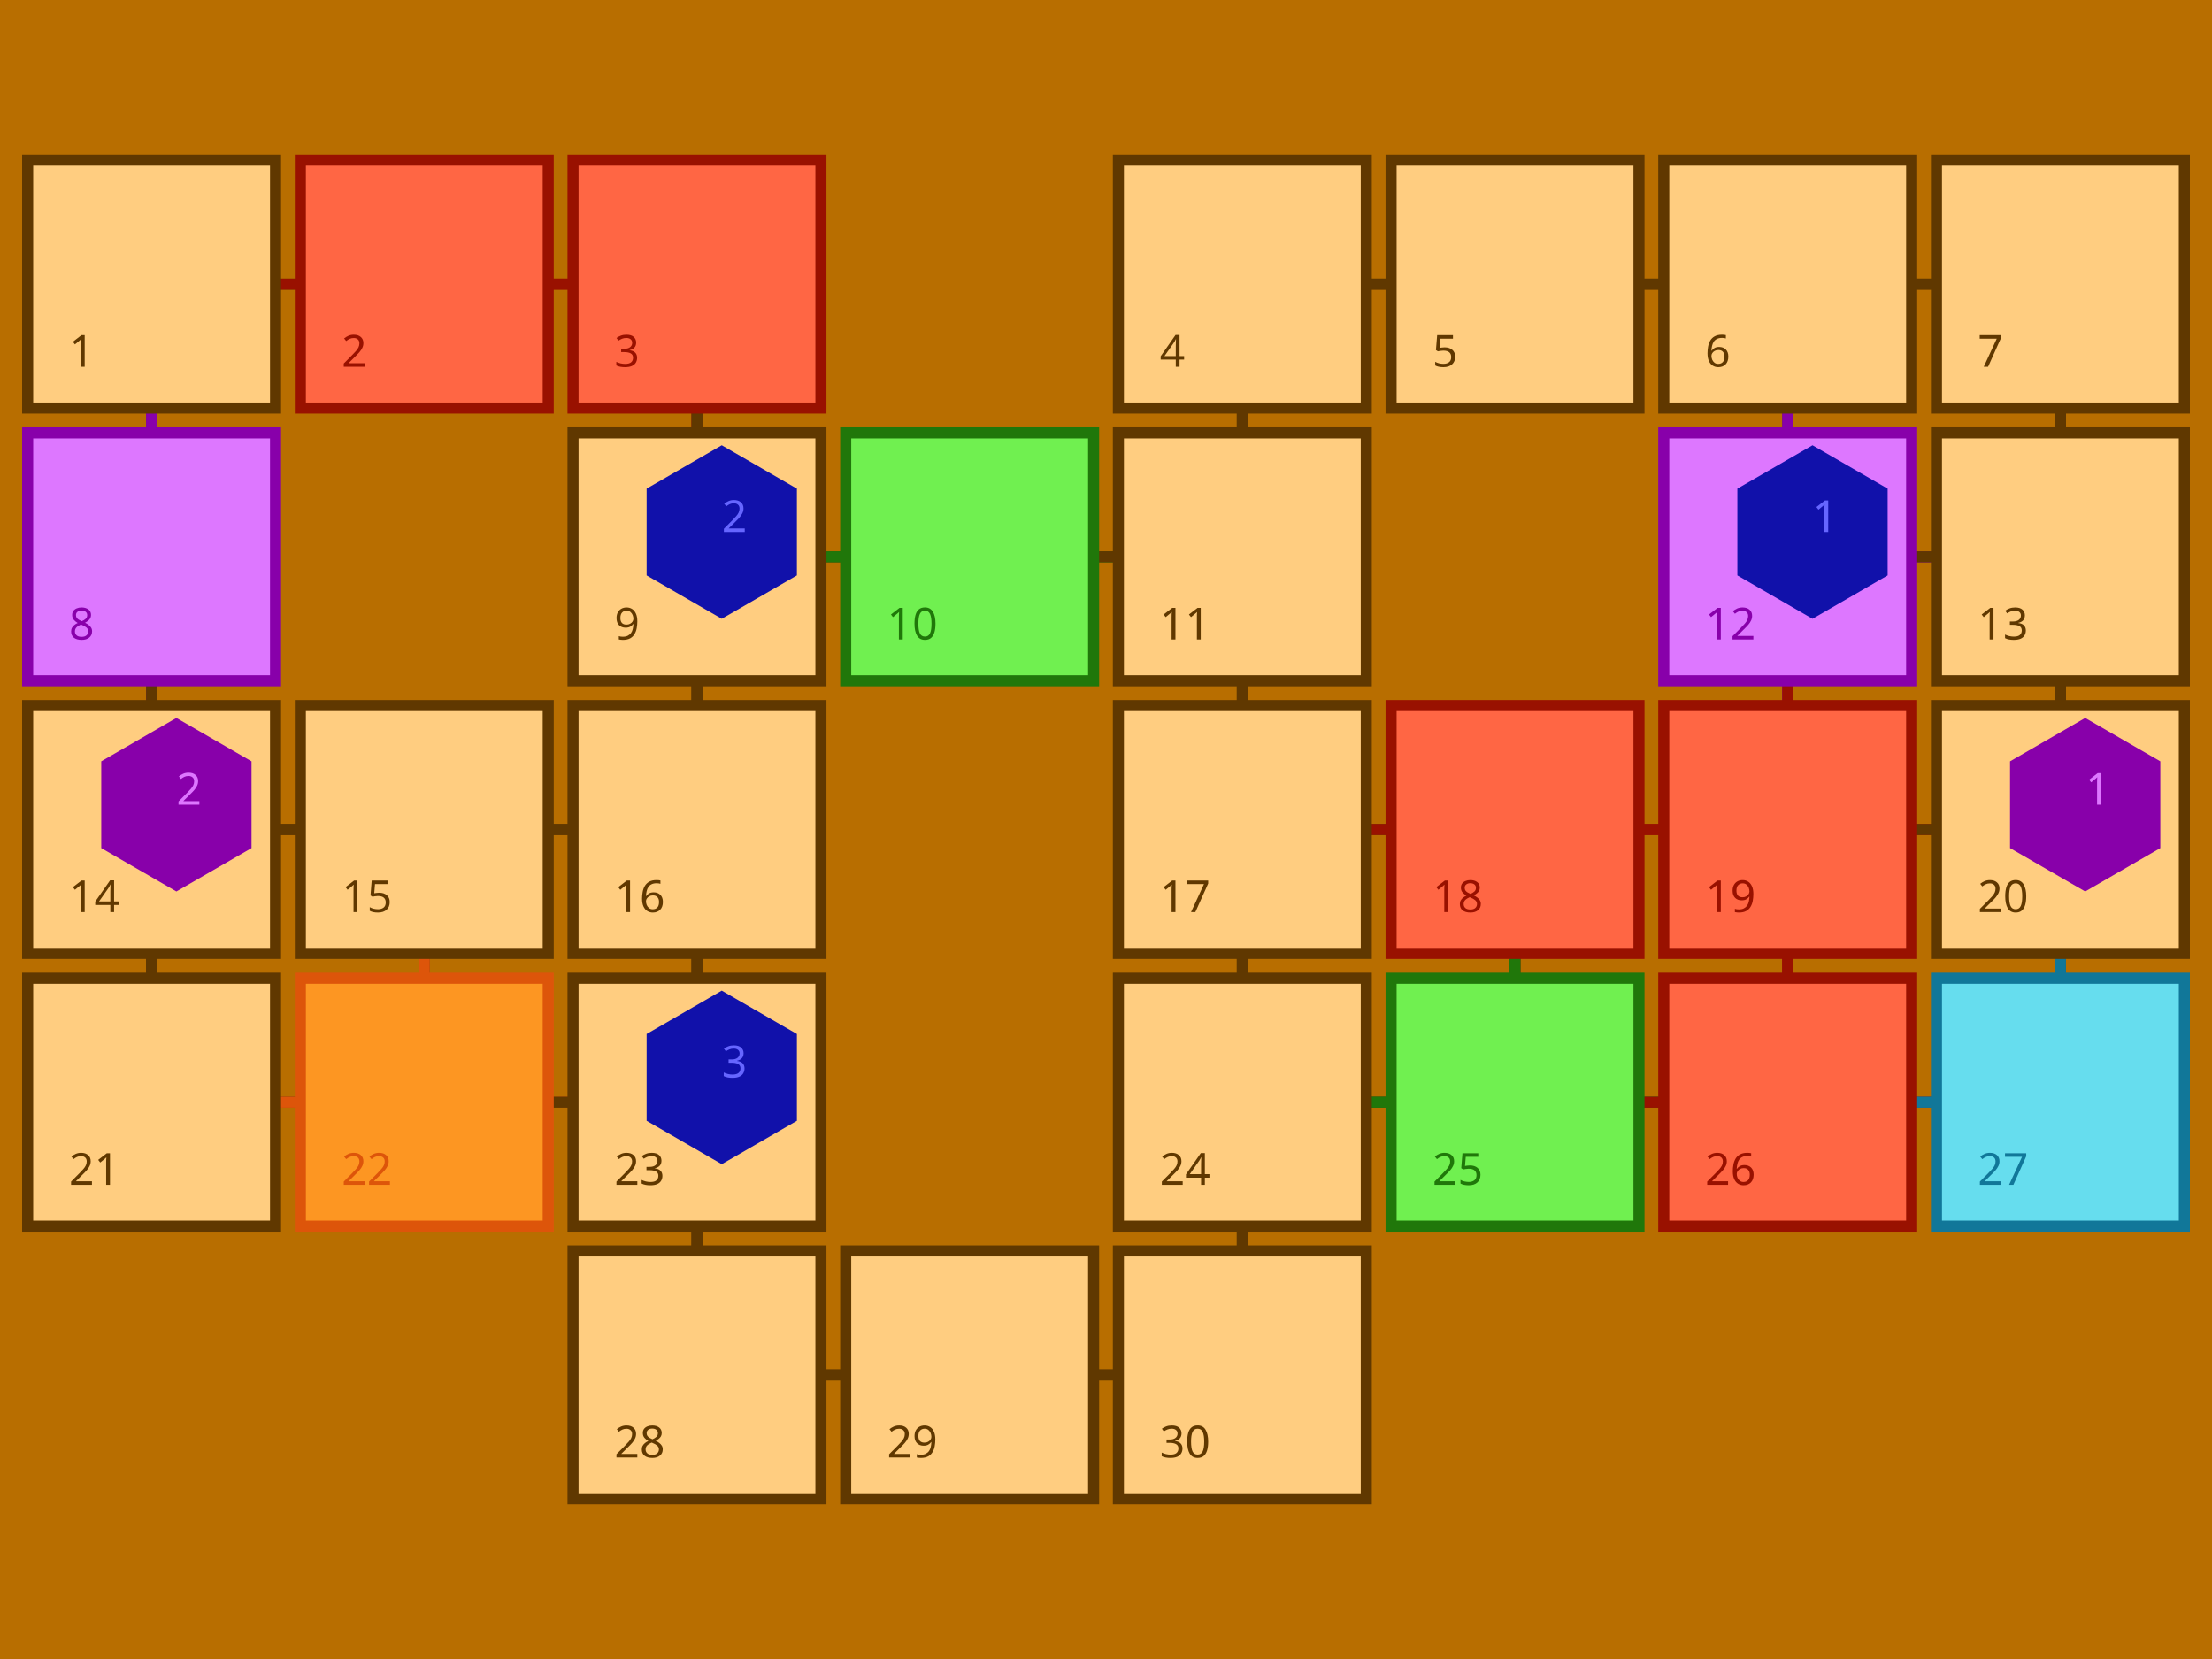
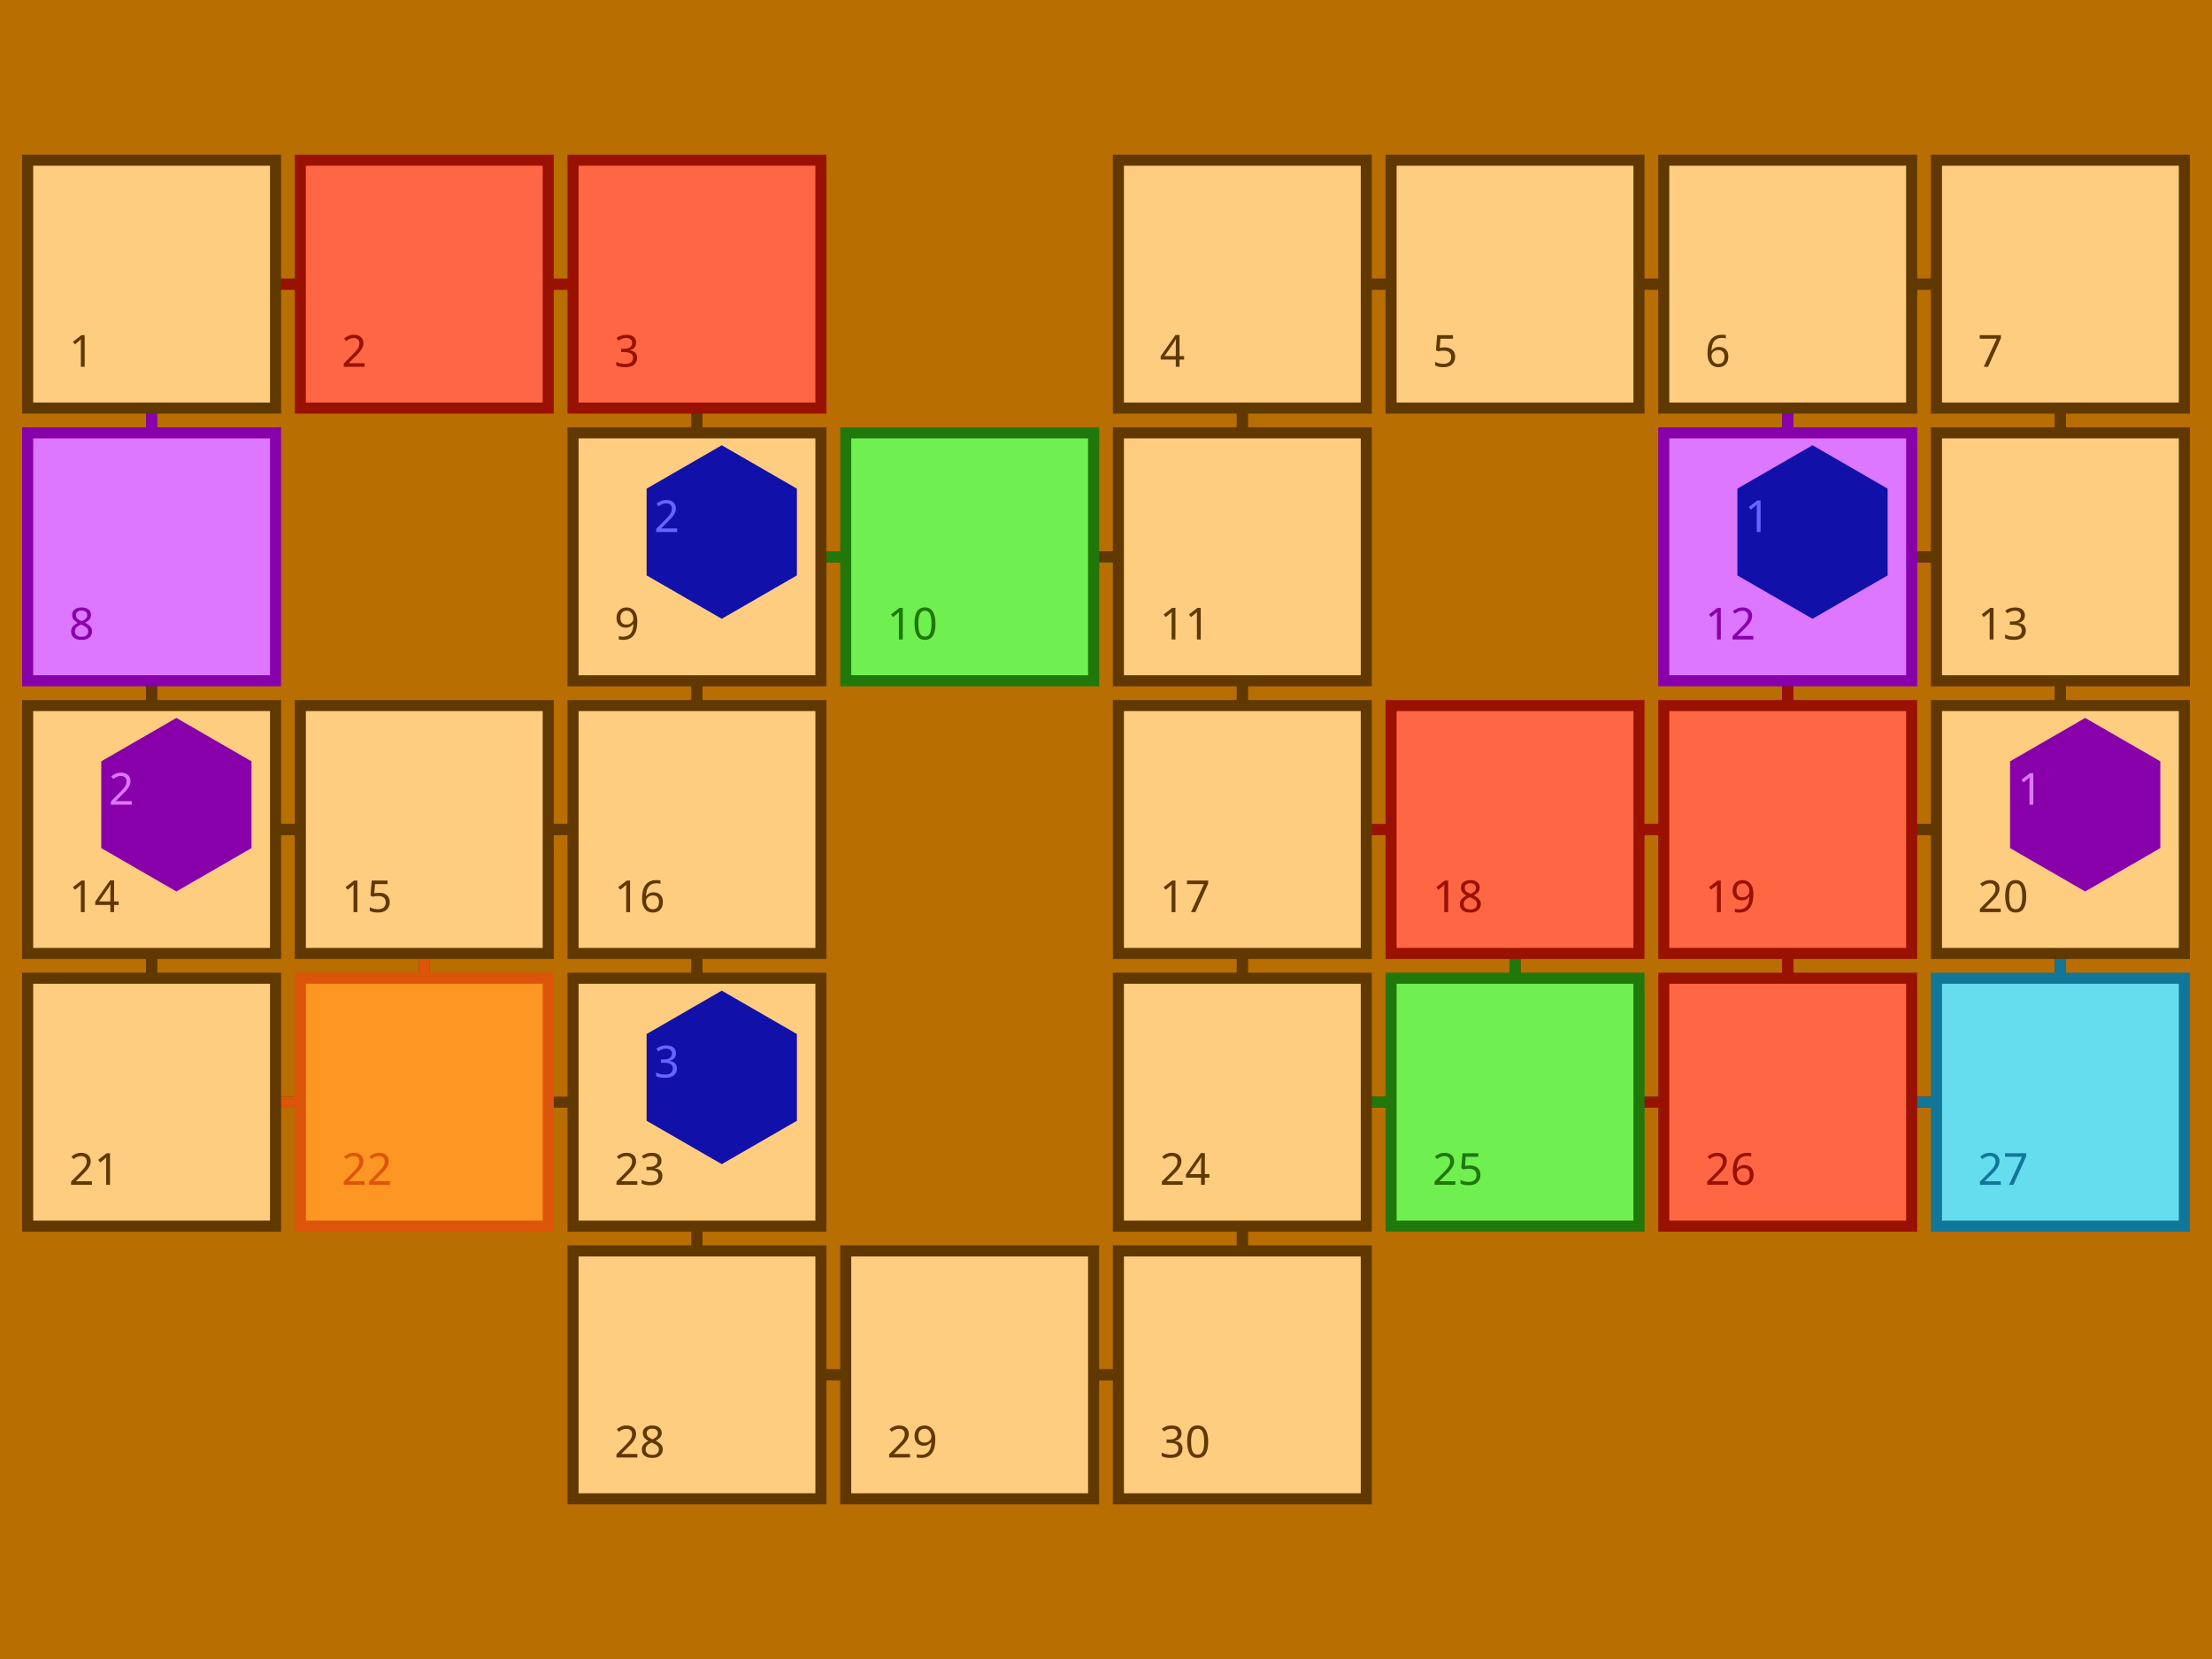
<svg width="800" height="600">
  <polygon points="0,0 0,600 800,600 800,0" fill="#b86e00" />
  <circle r="4" cx="54.828" cy="102.759" fill="#603800" />
  <circle r="4" cx="153.448" cy="102.759" fill="#991100" />
  <circle r="4" cx="252.069" cy="102.759" fill="#991100" />
  <circle r="4" cx="449.31" cy="102.759" fill="#603800" />
  <circle r="4" cx="547.931" cy="102.759" fill="#603800" />
  <circle r="4" cx="646.552" cy="102.759" fill="#603800" />
  <circle r="4" cx="745.172" cy="102.759" fill="#603800" />
  <circle r="4" cx="54.828" cy="201.379" fill="#8800aa" />
  <circle r="4" cx="252.069" cy="201.379" fill="#603800" />
  <circle r="4" cx="350.69" cy="201.379" fill="#20770a" />
  <circle r="4" cx="449.31" cy="201.379" fill="#603800" />
  <circle r="4" cx="646.552" cy="201.379" fill="#8800aa" />
  <circle r="4" cx="745.172" cy="201.379" fill="#603800" />
  <circle r="4" cx="54.828" cy="300.0" fill="#603800" />
  <circle r="4" cx="153.448" cy="300.0" fill="#603800" />
  <circle r="4" cx="252.069" cy="300.0" fill="#603800" />
  <circle r="4" cx="449.31" cy="300.0" fill="#603800" />
  <circle r="4" cx="547.931" cy="300.0" fill="#991100" />
  <circle r="4" cx="646.552" cy="300.0" fill="#991100" />
  <circle r="4" cx="745.172" cy="300.0" fill="#603800" />
  <circle r="4" cx="54.828" cy="398.621" fill="#603800" />
  <circle r="4" cx="153.448" cy="398.621" fill="#dd550a" />
  <circle r="4" cx="252.069" cy="398.621" fill="#603800" />
  <circle r="4" cx="449.31" cy="398.621" fill="#603800" />
  <circle r="4" cx="547.931" cy="398.621" fill="#20770a" />
  <circle r="4" cx="646.552" cy="398.621" fill="#991100" />
  <circle r="4" cx="745.172" cy="398.621" fill="#117799" />
  <circle r="4" cx="252.069" cy="497.241" fill="#603800" />
  <circle r="4" cx="350.69" cy="497.241" fill="#603800" />
  <circle r="4" cx="449.31" cy="497.241" fill="#603800" />
  <line x1="54.828" y1="102.759" x2="153.448" y2="102.759" style="stroke:#603800;stroke-width:4" />
  <line x1="54.828" y1="102.759" x2="54.828" y2="201.379" style="stroke:#603800;stroke-width:4" />
  <line x1="153.448" y1="102.759" x2="54.828" y2="102.759" style="stroke:#991100;stroke-width:4" />
  <line x1="153.448" y1="102.759" x2="252.069" y2="102.759" style="stroke:#991100;stroke-width:4" />
  <line x1="252.069" y1="102.759" x2="153.448" y2="102.759" style="stroke:#991100;stroke-width:4" />
  <line x1="252.069" y1="102.759" x2="252.069" y2="201.379" style="stroke:#991100;stroke-width:4" />
  <line x1="449.31" y1="102.759" x2="547.931" y2="102.759" style="stroke:#603800;stroke-width:4" />
  <line x1="449.31" y1="102.759" x2="449.31" y2="201.379" style="stroke:#603800;stroke-width:4" />
  <line x1="547.931" y1="102.759" x2="449.31" y2="102.759" style="stroke:#603800;stroke-width:4" />
  <line x1="547.931" y1="102.759" x2="646.552" y2="102.759" style="stroke:#603800;stroke-width:4" />
  <line x1="646.552" y1="102.759" x2="547.931" y2="102.759" style="stroke:#603800;stroke-width:4" />
  <line x1="646.552" y1="102.759" x2="745.172" y2="102.759" style="stroke:#603800;stroke-width:4" />
  <line x1="646.552" y1="102.759" x2="646.552" y2="201.379" style="stroke:#603800;stroke-width:4" />
  <line x1="745.172" y1="102.759" x2="646.552" y2="102.759" style="stroke:#603800;stroke-width:4" />
  <line x1="745.172" y1="102.759" x2="745.172" y2="201.379" style="stroke:#603800;stroke-width:4" />
  <line x1="54.828" y1="201.379" x2="54.828" y2="102.759" style="stroke:#8800aa;stroke-width:4" />
  <line x1="54.828" y1="201.379" x2="54.828" y2="300.0" style="stroke:#8800aa;stroke-width:4" />
  <line x1="252.069" y1="201.379" x2="252.069" y2="102.759" style="stroke:#603800;stroke-width:4" />
  <line x1="252.069" y1="201.379" x2="350.69" y2="201.379" style="stroke:#603800;stroke-width:4" />
  <line x1="252.069" y1="201.379" x2="252.069" y2="300.0" style="stroke:#603800;stroke-width:4" />
  <line x1="350.69" y1="201.379" x2="252.069" y2="201.379" style="stroke:#20770a;stroke-width:4" />
  <line x1="350.69" y1="201.379" x2="449.31" y2="201.379" style="stroke:#20770a;stroke-width:4" />
  <line x1="449.31" y1="201.379" x2="449.31" y2="102.759" style="stroke:#603800;stroke-width:4" />
  <line x1="449.31" y1="201.379" x2="350.69" y2="201.379" style="stroke:#603800;stroke-width:4" />
  <line x1="449.31" y1="201.379" x2="449.31" y2="300.0" style="stroke:#603800;stroke-width:4" />
  <line x1="646.552" y1="201.379" x2="646.552" y2="102.759" style="stroke:#8800aa;stroke-width:4" />
  <line x1="646.552" y1="201.379" x2="745.172" y2="201.379" style="stroke:#8800aa;stroke-width:4" />
  <line x1="646.552" y1="201.379" x2="646.552" y2="300.0" style="stroke:#8800aa;stroke-width:4" />
  <line x1="745.172" y1="201.379" x2="745.172" y2="102.759" style="stroke:#603800;stroke-width:4" />
  <line x1="745.172" y1="201.379" x2="646.552" y2="201.379" style="stroke:#603800;stroke-width:4" />
  <line x1="745.172" y1="201.379" x2="745.172" y2="300.0" style="stroke:#603800;stroke-width:4" />
  <line x1="54.828" y1="300.0" x2="54.828" y2="201.379" style="stroke:#603800;stroke-width:4" />
  <line x1="54.828" y1="300.0" x2="153.448" y2="300.0" style="stroke:#603800;stroke-width:4" />
  <line x1="54.828" y1="300.0" x2="54.828" y2="398.621" style="stroke:#603800;stroke-width:4" />
  <line x1="153.448" y1="300.0" x2="54.828" y2="300.0" style="stroke:#603800;stroke-width:4" />
  <line x1="153.448" y1="300.0" x2="252.069" y2="300.0" style="stroke:#603800;stroke-width:4" />
  <line x1="153.448" y1="300.0" x2="153.448" y2="398.621" style="stroke:#603800;stroke-width:4" />
  <line x1="252.069" y1="300.0" x2="252.069" y2="201.379" style="stroke:#603800;stroke-width:4" />
  <line x1="252.069" y1="300.0" x2="153.448" y2="300.0" style="stroke:#603800;stroke-width:4" />
  <line x1="252.069" y1="300.0" x2="252.069" y2="398.621" style="stroke:#603800;stroke-width:4" />
  <line x1="449.31" y1="300.0" x2="449.31" y2="201.379" style="stroke:#603800;stroke-width:4" />
  <line x1="449.31" y1="300.0" x2="547.931" y2="300.0" style="stroke:#603800;stroke-width:4" />
  <line x1="449.31" y1="300.0" x2="449.31" y2="398.621" style="stroke:#603800;stroke-width:4" />
  <line x1="547.931" y1="300.0" x2="449.31" y2="300.0" style="stroke:#991100;stroke-width:4" />
  <line x1="547.931" y1="300.0" x2="646.552" y2="300.0" style="stroke:#991100;stroke-width:4" />
  <line x1="547.931" y1="300.0" x2="547.931" y2="398.621" style="stroke:#991100;stroke-width:4" />
  <line x1="646.552" y1="300.0" x2="646.552" y2="201.379" style="stroke:#991100;stroke-width:4" />
  <line x1="646.552" y1="300.0" x2="547.931" y2="300.0" style="stroke:#991100;stroke-width:4" />
  <line x1="646.552" y1="300.0" x2="745.172" y2="300.0" style="stroke:#991100;stroke-width:4" />
  <line x1="646.552" y1="300.0" x2="646.552" y2="398.621" style="stroke:#991100;stroke-width:4" />
  <line x1="745.172" y1="300.0" x2="745.172" y2="201.379" style="stroke:#603800;stroke-width:4" />
  <line x1="745.172" y1="300.0" x2="646.552" y2="300.0" style="stroke:#603800;stroke-width:4" />
  <line x1="745.172" y1="300.0" x2="745.172" y2="398.621" style="stroke:#603800;stroke-width:4" />
  <line x1="54.828" y1="398.621" x2="54.828" y2="300.0" style="stroke:#603800;stroke-width:4" />
  <line x1="54.828" y1="398.621" x2="153.448" y2="398.621" style="stroke:#603800;stroke-width:4" />
  <line x1="153.448" y1="398.621" x2="153.448" y2="300.0" style="stroke:#dd550a;stroke-width:4" />
  <line x1="153.448" y1="398.621" x2="54.828" y2="398.621" style="stroke:#dd550a;stroke-width:4" />
  <line x1="153.448" y1="398.621" x2="252.069" y2="398.621" style="stroke:#dd550a;stroke-width:4" />
  <line x1="252.069" y1="398.621" x2="252.069" y2="300.0" style="stroke:#603800;stroke-width:4" />
  <line x1="252.069" y1="398.621" x2="153.448" y2="398.621" style="stroke:#603800;stroke-width:4" />
  <line x1="252.069" y1="398.621" x2="252.069" y2="497.241" style="stroke:#603800;stroke-width:4" />
  <line x1="449.31" y1="398.621" x2="449.31" y2="300.0" style="stroke:#603800;stroke-width:4" />
  <line x1="449.31" y1="398.621" x2="547.931" y2="398.621" style="stroke:#603800;stroke-width:4" />
  <line x1="449.31" y1="398.621" x2="449.31" y2="497.241" style="stroke:#603800;stroke-width:4" />
  <line x1="547.931" y1="398.621" x2="547.931" y2="300.0" style="stroke:#20770a;stroke-width:4" />
  <line x1="547.931" y1="398.621" x2="449.31" y2="398.621" style="stroke:#20770a;stroke-width:4" />
  <line x1="547.931" y1="398.621" x2="646.552" y2="398.621" style="stroke:#20770a;stroke-width:4" />
  <line x1="646.552" y1="398.621" x2="646.552" y2="300.0" style="stroke:#991100;stroke-width:4" />
  <line x1="646.552" y1="398.621" x2="547.931" y2="398.621" style="stroke:#991100;stroke-width:4" />
  <line x1="646.552" y1="398.621" x2="745.172" y2="398.621" style="stroke:#991100;stroke-width:4" />
  <line x1="745.172" y1="398.621" x2="745.172" y2="300.0" style="stroke:#117799;stroke-width:4" />
  <line x1="745.172" y1="398.621" x2="646.552" y2="398.621" style="stroke:#117799;stroke-width:4" />
  <line x1="252.069" y1="497.241" x2="252.069" y2="398.621" style="stroke:#603800;stroke-width:4" />
  <line x1="252.069" y1="497.241" x2="350.69" y2="497.241" style="stroke:#603800;stroke-width:4" />
  <line x1="350.69" y1="497.241" x2="252.069" y2="497.241" style="stroke:#603800;stroke-width:4" />
  <line x1="350.69" y1="497.241" x2="449.31" y2="497.241" style="stroke:#603800;stroke-width:4" />
  <line x1="449.31" y1="497.241" x2="449.31" y2="398.621" style="stroke:#603800;stroke-width:4" />
  <line x1="449.31" y1="497.241" x2="350.69" y2="497.241" style="stroke:#603800;stroke-width:4" />
  <polygon points="10.0,147.586 10.0,57.931 99.655,57.931 99.655,147.586" style="fill:#ffcd80;stroke:#603800;stroke-width:4" />
  <polygon points="108.621,147.586 108.621,57.931 198.276,57.931 198.276,147.586" style="fill:#ff6644;stroke:#991100;stroke-width:4" />
  <polygon points="207.241,147.586 207.241,57.931 296.897,57.931 296.897,147.586" style="fill:#ff6644;stroke:#991100;stroke-width:4" />
  <polygon points="404.483,147.586 404.483,57.931 494.138,57.931 494.138,147.586" style="fill:#ffcd80;stroke:#603800;stroke-width:4" />
  <polygon points="503.103,147.586 503.103,57.931 592.759,57.931 592.759,147.586" style="fill:#ffcd80;stroke:#603800;stroke-width:4" />
  <polygon points="601.724,147.586 601.724,57.931 691.379,57.931 691.379,147.586" style="fill:#ffcd80;stroke:#603800;stroke-width:4" />
  <polygon points="700.345,147.586 700.345,57.931 790.0,57.931 790.0,147.586" style="fill:#ffcd80;stroke:#603800;stroke-width:4" />
  <polygon points="10.0,246.207 10.0,156.552 99.655,156.552 99.655,246.207" style="fill:#dd77ff;stroke:#8800aa;stroke-width:4" />
  <polygon points="207.241,246.207 207.241,156.552 296.897,156.552 296.897,246.207" style="fill:#ffcd80;stroke:#603800;stroke-width:4" />
  <polygon points="305.862,246.207 305.862,156.552 395.517,156.552 395.517,246.207" style="fill:#70f050;stroke:#20770a;stroke-width:4" />
  <polygon points="404.483,246.207 404.483,156.552 494.138,156.552 494.138,246.207" style="fill:#ffcd80;stroke:#603800;stroke-width:4" />
  <polygon points="601.724,246.207 601.724,156.552 691.379,156.552 691.379,246.207" style="fill:#dd77ff;stroke:#8800aa;stroke-width:4" />
  <polygon points="700.345,246.207 700.345,156.552 790.0,156.552 790.0,246.207" style="fill:#ffcd80;stroke:#603800;stroke-width:4" />
  <polygon points="10.0,344.828 10.0,255.172 99.655,255.172 99.655,344.828" style="fill:#ffcd80;stroke:#603800;stroke-width:4" />
  <polygon points="108.621,344.828 108.621,255.172 198.276,255.172 198.276,344.828" style="fill:#ffcd80;stroke:#603800;stroke-width:4" />
  <polygon points="207.241,344.828 207.241,255.172 296.897,255.172 296.897,344.828" style="fill:#ffcd80;stroke:#603800;stroke-width:4" />
  <polygon points="404.483,344.828 404.483,255.172 494.138,255.172 494.138,344.828" style="fill:#ffcd80;stroke:#603800;stroke-width:4" />
  <polygon points="503.103,344.828 503.103,255.172 592.759,255.172 592.759,344.828" style="fill:#ff6644;stroke:#991100;stroke-width:4" />
  <polygon points="601.724,344.828 601.724,255.172 691.379,255.172 691.379,344.828" style="fill:#ff6644;stroke:#991100;stroke-width:4" />
  <polygon points="700.345,344.828 700.345,255.172 790.0,255.172 790.0,344.828" style="fill:#ffcd80;stroke:#603800;stroke-width:4" />
  <polygon points="10.0,443.448 10.0,353.793 99.655,353.793 99.655,443.448" style="fill:#ffcd80;stroke:#603800;stroke-width:4" />
  <polygon points="108.621,443.448 108.621,353.793 198.276,353.793 198.276,443.448" style="fill:#fd9622;stroke:#dd550a;stroke-width:4" />
  <polygon points="207.241,443.448 207.241,353.793 296.897,353.793 296.897,443.448" style="fill:#ffcd80;stroke:#603800;stroke-width:4" />
  <polygon points="404.483,443.448 404.483,353.793 494.138,353.793 494.138,443.448" style="fill:#ffcd80;stroke:#603800;stroke-width:4" />
  <polygon points="503.103,443.448 503.103,353.793 592.759,353.793 592.759,443.448" style="fill:#70f050;stroke:#20770a;stroke-width:4" />
  <polygon points="601.724,443.448 601.724,353.793 691.379,353.793 691.379,443.448" style="fill:#ff6644;stroke:#991100;stroke-width:4" />
  <polygon points="700.345,443.448 700.345,353.793 790.0,353.793 790.0,443.448" style="fill:#66ddee;stroke:#117799;stroke-width:4" />
  <polygon points="207.241,542.069 207.241,452.414 296.897,452.414 296.897,542.069" style="fill:#ffcd80;stroke:#603800;stroke-width:4" />
  <polygon points="305.862,542.069 305.862,452.414 395.517,452.414 395.517,542.069" style="fill:#ffcd80;stroke:#603800;stroke-width:4" />
  <polygon points="404.483,542.069 404.483,452.414 494.138,452.414 494.138,542.069" style="fill:#ffcd80;stroke:#603800;stroke-width:4" />
  <text x="24.943" y="132.644" fill="#603800" font-family="Verdana" font-size="16">1</text>" /&gt;
<text x="123.563" y="132.644" fill="#991100" font-family="Verdana" font-size="16">2</text>" /&gt;
<text x="222.184" y="132.644" fill="#991100" font-family="Verdana" font-size="16">3</text>" /&gt;
<text x="419.425" y="132.644" fill="#603800" font-family="Verdana" font-size="16">4</text>" /&gt;
<text x="518.046" y="132.644" fill="#603800" font-family="Verdana" font-size="16">5</text>" /&gt;
<text x="616.667" y="132.644" fill="#603800" font-family="Verdana" font-size="16">6</text>" /&gt;
<text x="715.287" y="132.644" fill="#603800" font-family="Verdana" font-size="16">7</text>" /&gt;
<text x="24.943" y="231.264" fill="#8800aa" font-family="Verdana" font-size="16">8</text>" /&gt;
<text x="222.184" y="231.264" fill="#603800" font-family="Verdana" font-size="16">9</text>" /&gt;
<text x="320.805" y="231.264" fill="#20770a" font-family="Verdana" font-size="16">10</text>" /&gt;
<text x="419.425" y="231.264" fill="#603800" font-family="Verdana" font-size="16">11</text>" /&gt;
<text x="616.667" y="231.264" fill="#8800aa" font-family="Verdana" font-size="16">12</text>" /&gt;
<text x="715.287" y="231.264" fill="#603800" font-family="Verdana" font-size="16">13</text>" /&gt;
<text x="24.943" y="329.885" fill="#603800" font-family="Verdana" font-size="16">14</text>" /&gt;
<text x="123.563" y="329.885" fill="#603800" font-family="Verdana" font-size="16">15</text>" /&gt;
<text x="222.184" y="329.885" fill="#603800" font-family="Verdana" font-size="16">16</text>" /&gt;
<text x="419.425" y="329.885" fill="#603800" font-family="Verdana" font-size="16">17</text>" /&gt;
<text x="518.046" y="329.885" fill="#991100" font-family="Verdana" font-size="16">18</text>" /&gt;
<text x="616.667" y="329.885" fill="#991100" font-family="Verdana" font-size="16">19</text>" /&gt;
<text x="715.287" y="329.885" fill="#603800" font-family="Verdana" font-size="16">20</text>" /&gt;
<text x="24.943" y="428.506" fill="#603800" font-family="Verdana" font-size="16">21</text>" /&gt;
<text x="123.563" y="428.506" fill="#dd550a" font-family="Verdana" font-size="16">22</text>" /&gt;
<text x="222.184" y="428.506" fill="#603800" font-family="Verdana" font-size="16">23</text>" /&gt;
<text x="419.425" y="428.506" fill="#603800" font-family="Verdana" font-size="16">24</text>" /&gt;
<text x="518.046" y="428.506" fill="#20770a" font-family="Verdana" font-size="16">25</text>" /&gt;
<text x="616.667" y="428.506" fill="#991100" font-family="Verdana" font-size="16">26</text>" /&gt;
<text x="715.287" y="428.506" fill="#117799" font-family="Verdana" font-size="16">27</text>" /&gt;
<text x="222.184" y="527.126" fill="#603800" font-family="Verdana" font-size="16">28</text>" /&gt;
<text x="320.805" y="527.126" fill="#603800" font-family="Verdana" font-size="16">29</text>" /&gt;
<text x="419.425" y="527.126" fill="#603800" font-family="Verdana" font-size="16">30</text>" /&gt;
<polygon points="233.859,208.103 233.859,176.724 261.034,161.034 288.21,176.724 288.21,208.103 261.034,223.793" fill="#1111aa" />
-   <text x="261.034" y="192.414" fill="#6666ff" font-family="Verdana" font-size="16">2</text>" /&gt;
+   <text x="236.577" y="192.414" fill="#6666ff" font-family="Verdana" font-size="16">2</text>" /&gt;
<polygon points="628.342,208.103 628.342,176.724 655.517,161.034 682.693,176.724 682.693,208.103 655.517,223.793" fill="#1111aa" />
-   <text x="655.517" y="192.414" fill="#6666ff" font-family="Verdana" font-size="16">1</text>" /&gt;
+   <text x="631.059" y="192.414" fill="#6666ff" font-family="Verdana" font-size="16">1</text>" /&gt;
<polygon points="36.618,306.724 36.618,275.345 63.793,259.655 90.968,275.345 90.968,306.724 63.793,322.414" fill="#8800aa" />
-   <text x="63.793" y="291.034" fill="#dd77ff" font-family="Verdana" font-size="16">2</text>" /&gt;
+   <text x="39.335" y="291.034" fill="#dd77ff" font-family="Verdana" font-size="16">2</text>" /&gt;
<polygon points="726.963,306.724 726.963,275.345 754.138,259.655 781.313,275.345 781.313,306.724 754.138,322.414" fill="#8800aa" />
-   <text x="754.138" y="291.034" fill="#dd77ff" font-family="Verdana" font-size="16">1</text>" /&gt;
+   <text x="729.68" y="291.034" fill="#dd77ff" font-family="Verdana" font-size="16">1</text>" /&gt;
<polygon points="233.859,405.345 233.859,373.966 261.034,358.276 288.21,373.966 288.21,405.345 261.034,421.034" fill="#1111aa" />
-   <text x="261.034" y="389.655" fill="#6666ff" font-family="Verdana" font-size="16">3</text>" /&gt;
+   <text x="236.577" y="389.655" fill="#6666ff" font-family="Verdana" font-size="16">3</text>" /&gt;
</svg>
